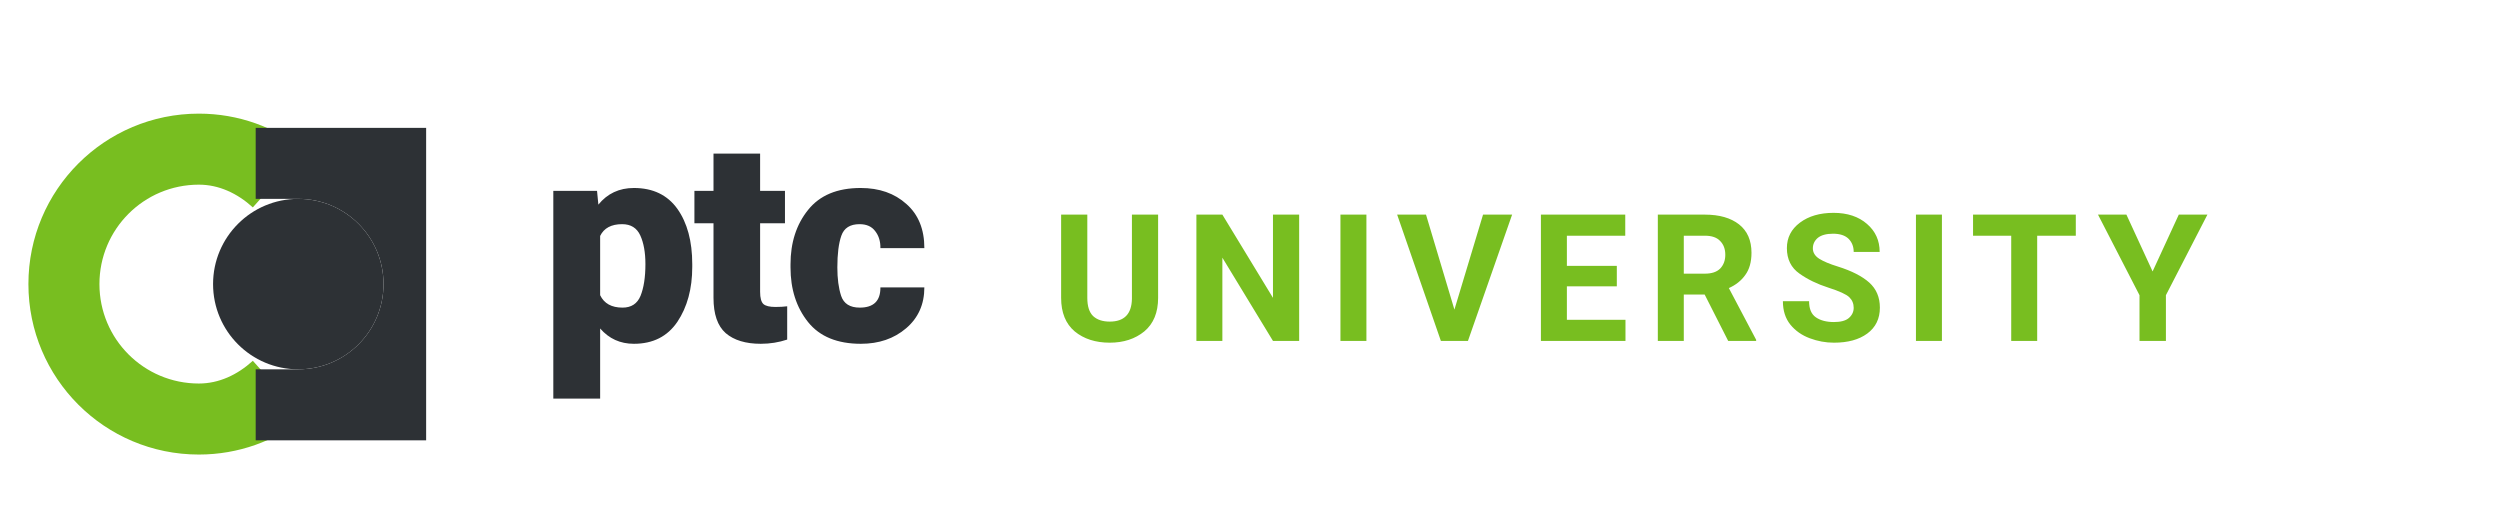
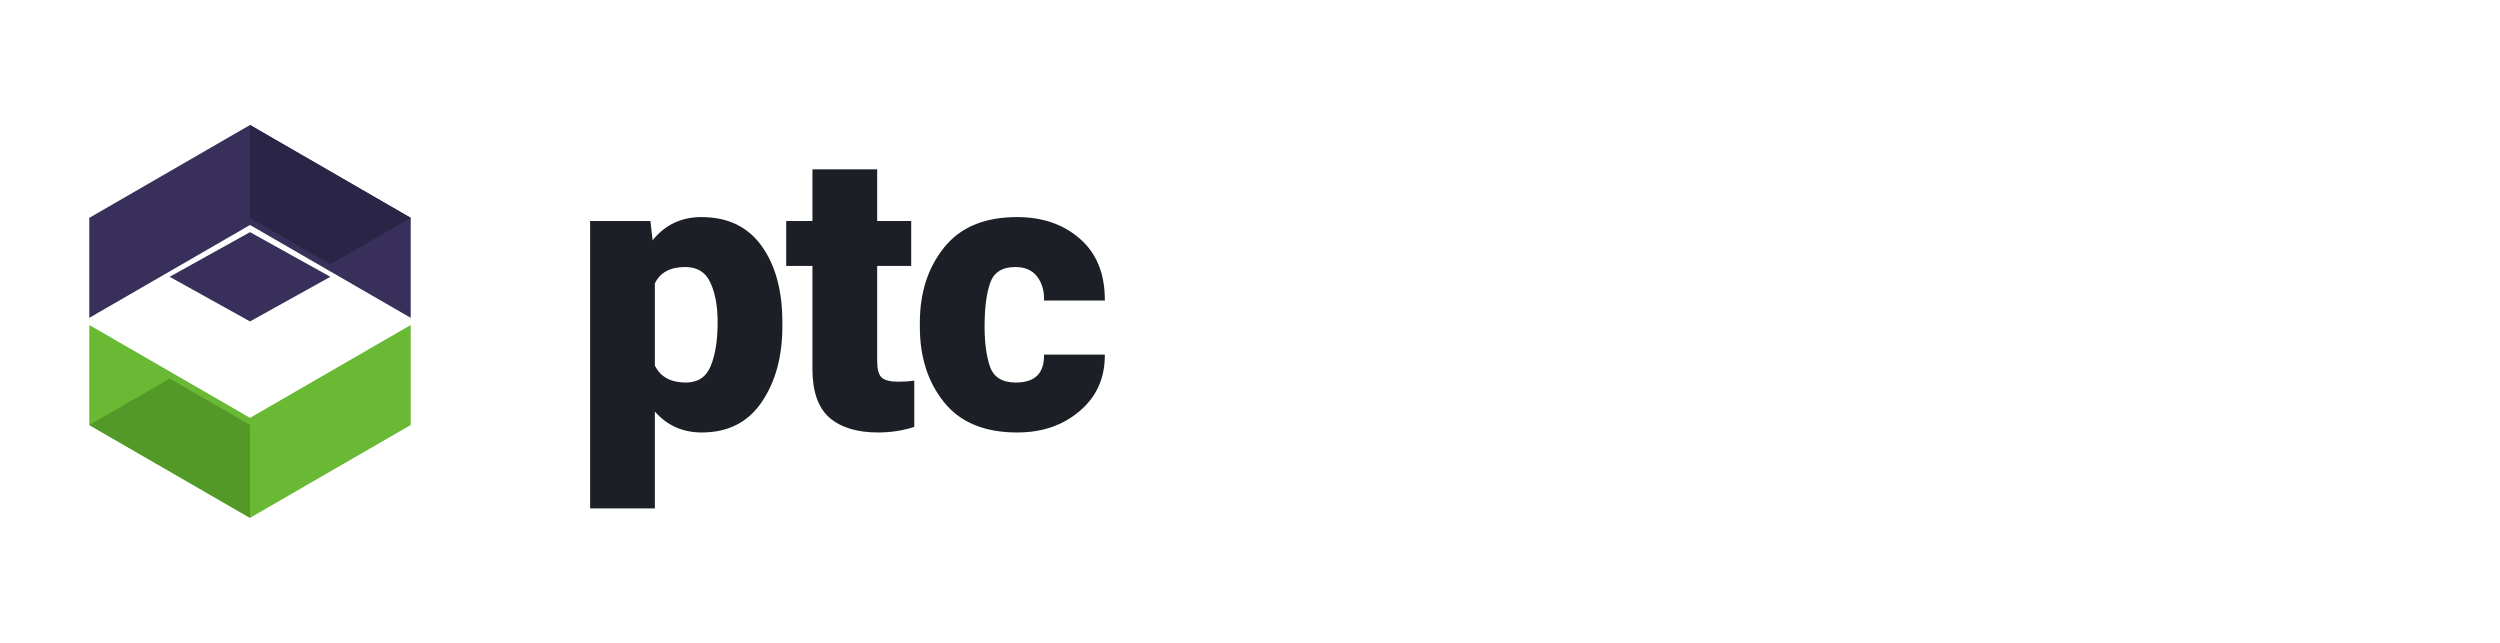
- <svg xmlns="http://www.w3.org/2000/svg" viewBox="0 0 176 36" fill="none">
+ <svg xmlns="http://www.w3.org/2000/svg" viewBox="0 0 140 36" fill="none">
  <g transform="translate(2, 4)">
-     <path d="M12 28C5.37 28 0 22.63 0 16C0 9.37 5.37 4 12 4C14.8 4 17.36 4.96 19.4 6.57L15.8 10.6C14.7 9.6 13.4 9 12 9C8.13 9 5 12.13 5 16C5 19.87 8.13 23 12 23C13.4 23 14.7 22.4 15.8 21.4L19.4 25.43C17.36 27.04 14.8 28 12 28Z" fill="#78BE20" />
-     <circle cx="19" cy="16" r="6" fill="#2D3135" />
-     <path d="M19 10C22.31 10 25 12.69 25 16C25 19.31 22.31 22 19 22H16V27H28V5H16V10H19Z" fill="#2D3135" />
+     <path d="M12 3L21 8.2V13.8L12 8.6L3 13.8V8.2L12 3Z" fill="#38305A" />
+     <path d="M21 8.2L16.5 10.8L12 8.2L12 3L21 8.2Z" fill="#2A2446" />
+     <path d="M12 25L3 19.8V14.2L12 19.4L21 14.2V19.8L12 25Z" fill="#69B935" />
+     <path d="M3 19.8L7.5 17.2L12 19.8L12 25L3 19.8Z" fill="#529928" />
+     <path d="M7.5 11.5L12 14L16.5 11.5L12 9L7.5 11.5Z" fill="#38305A" />
  </g>
-   <text x="38" y="24" font-family="-apple-system, BlinkMacSystemFont, 'Segoe UI', Roboto, Helvetica, Arial, sans-serif" font-size="20" font-weight="900" letter-spacing="-0.5" fill="#2D3135">
+   <text x="32" y="24" font-family="-apple-system, BlinkMacSystemFont, 'Segoe UI', Roboto, 'Helvetica Neue', Arial, sans-serif" font-size="22" font-weight="900" letter-spacing="-0.5" fill="#1C1F26">
    ptc
  </text>
-   <text x="74" y="24" font-family="-apple-system, BlinkMacSystemFont, 'Segoe UI', Roboto, Helvetica, Arial, sans-serif" font-size="12.5" font-weight="700" letter-spacing="1.2" text-anchor="start" fill="#78BE20">
-     UNIVERSITY
-   </text>
</svg>
